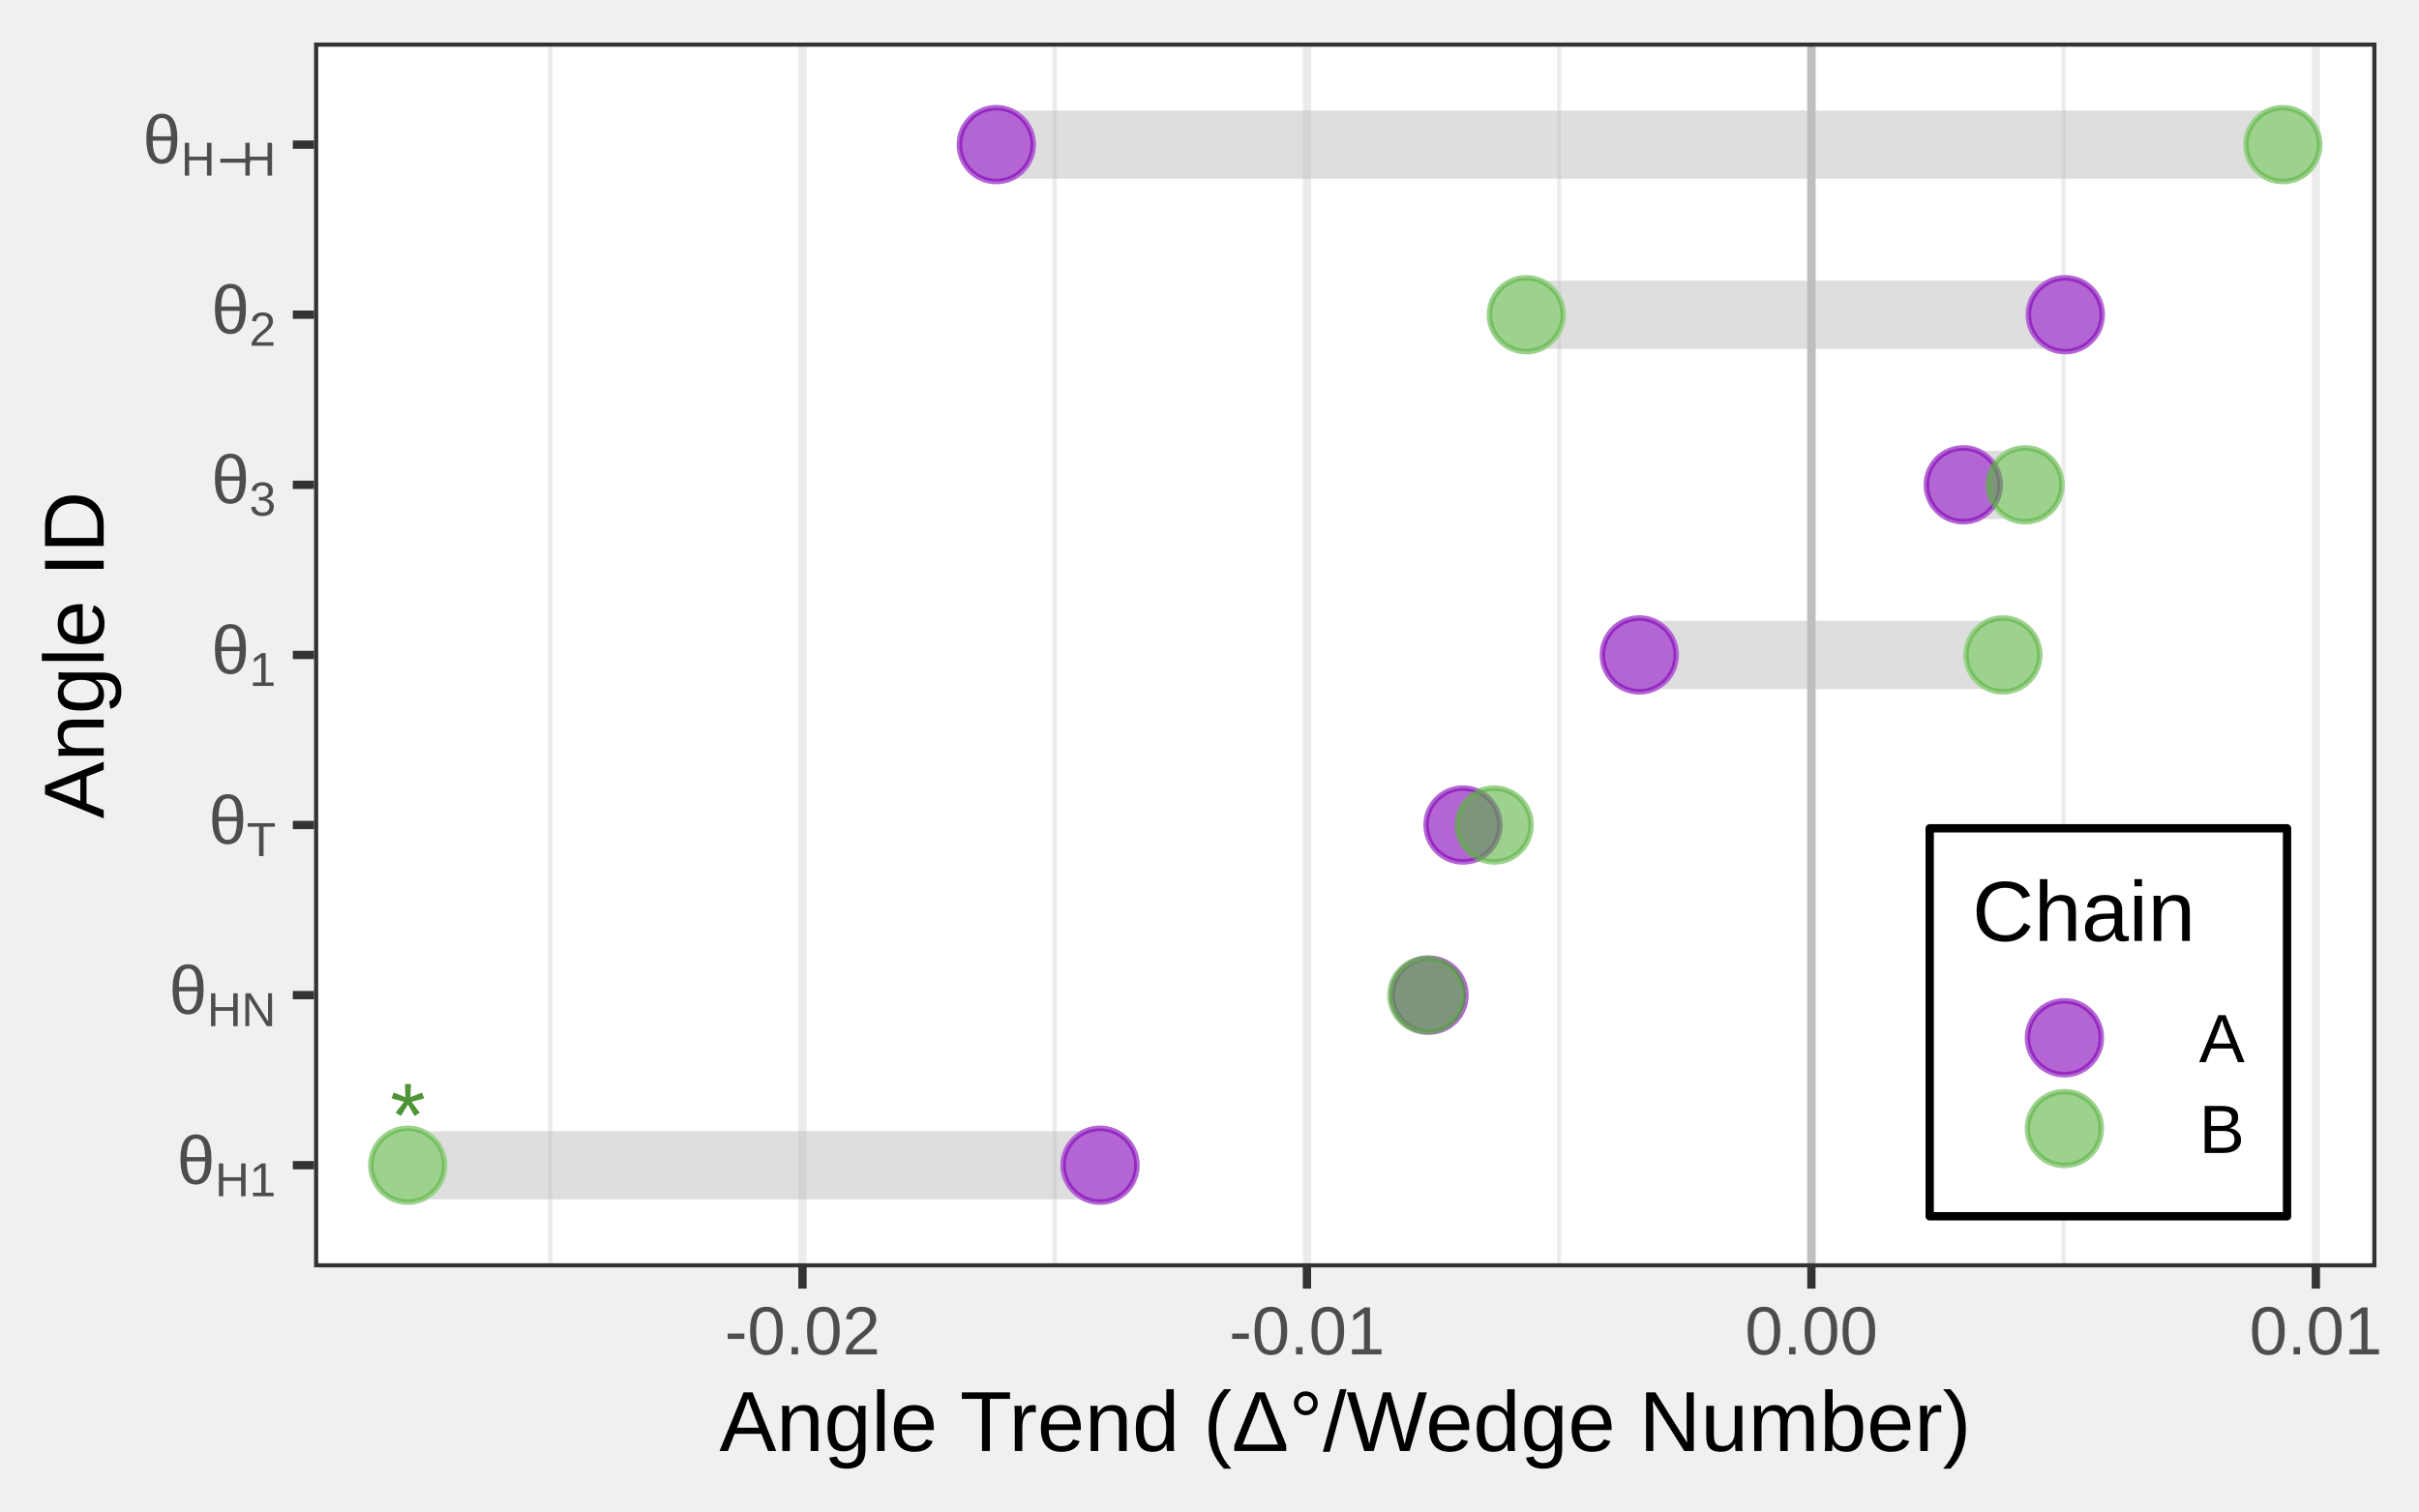
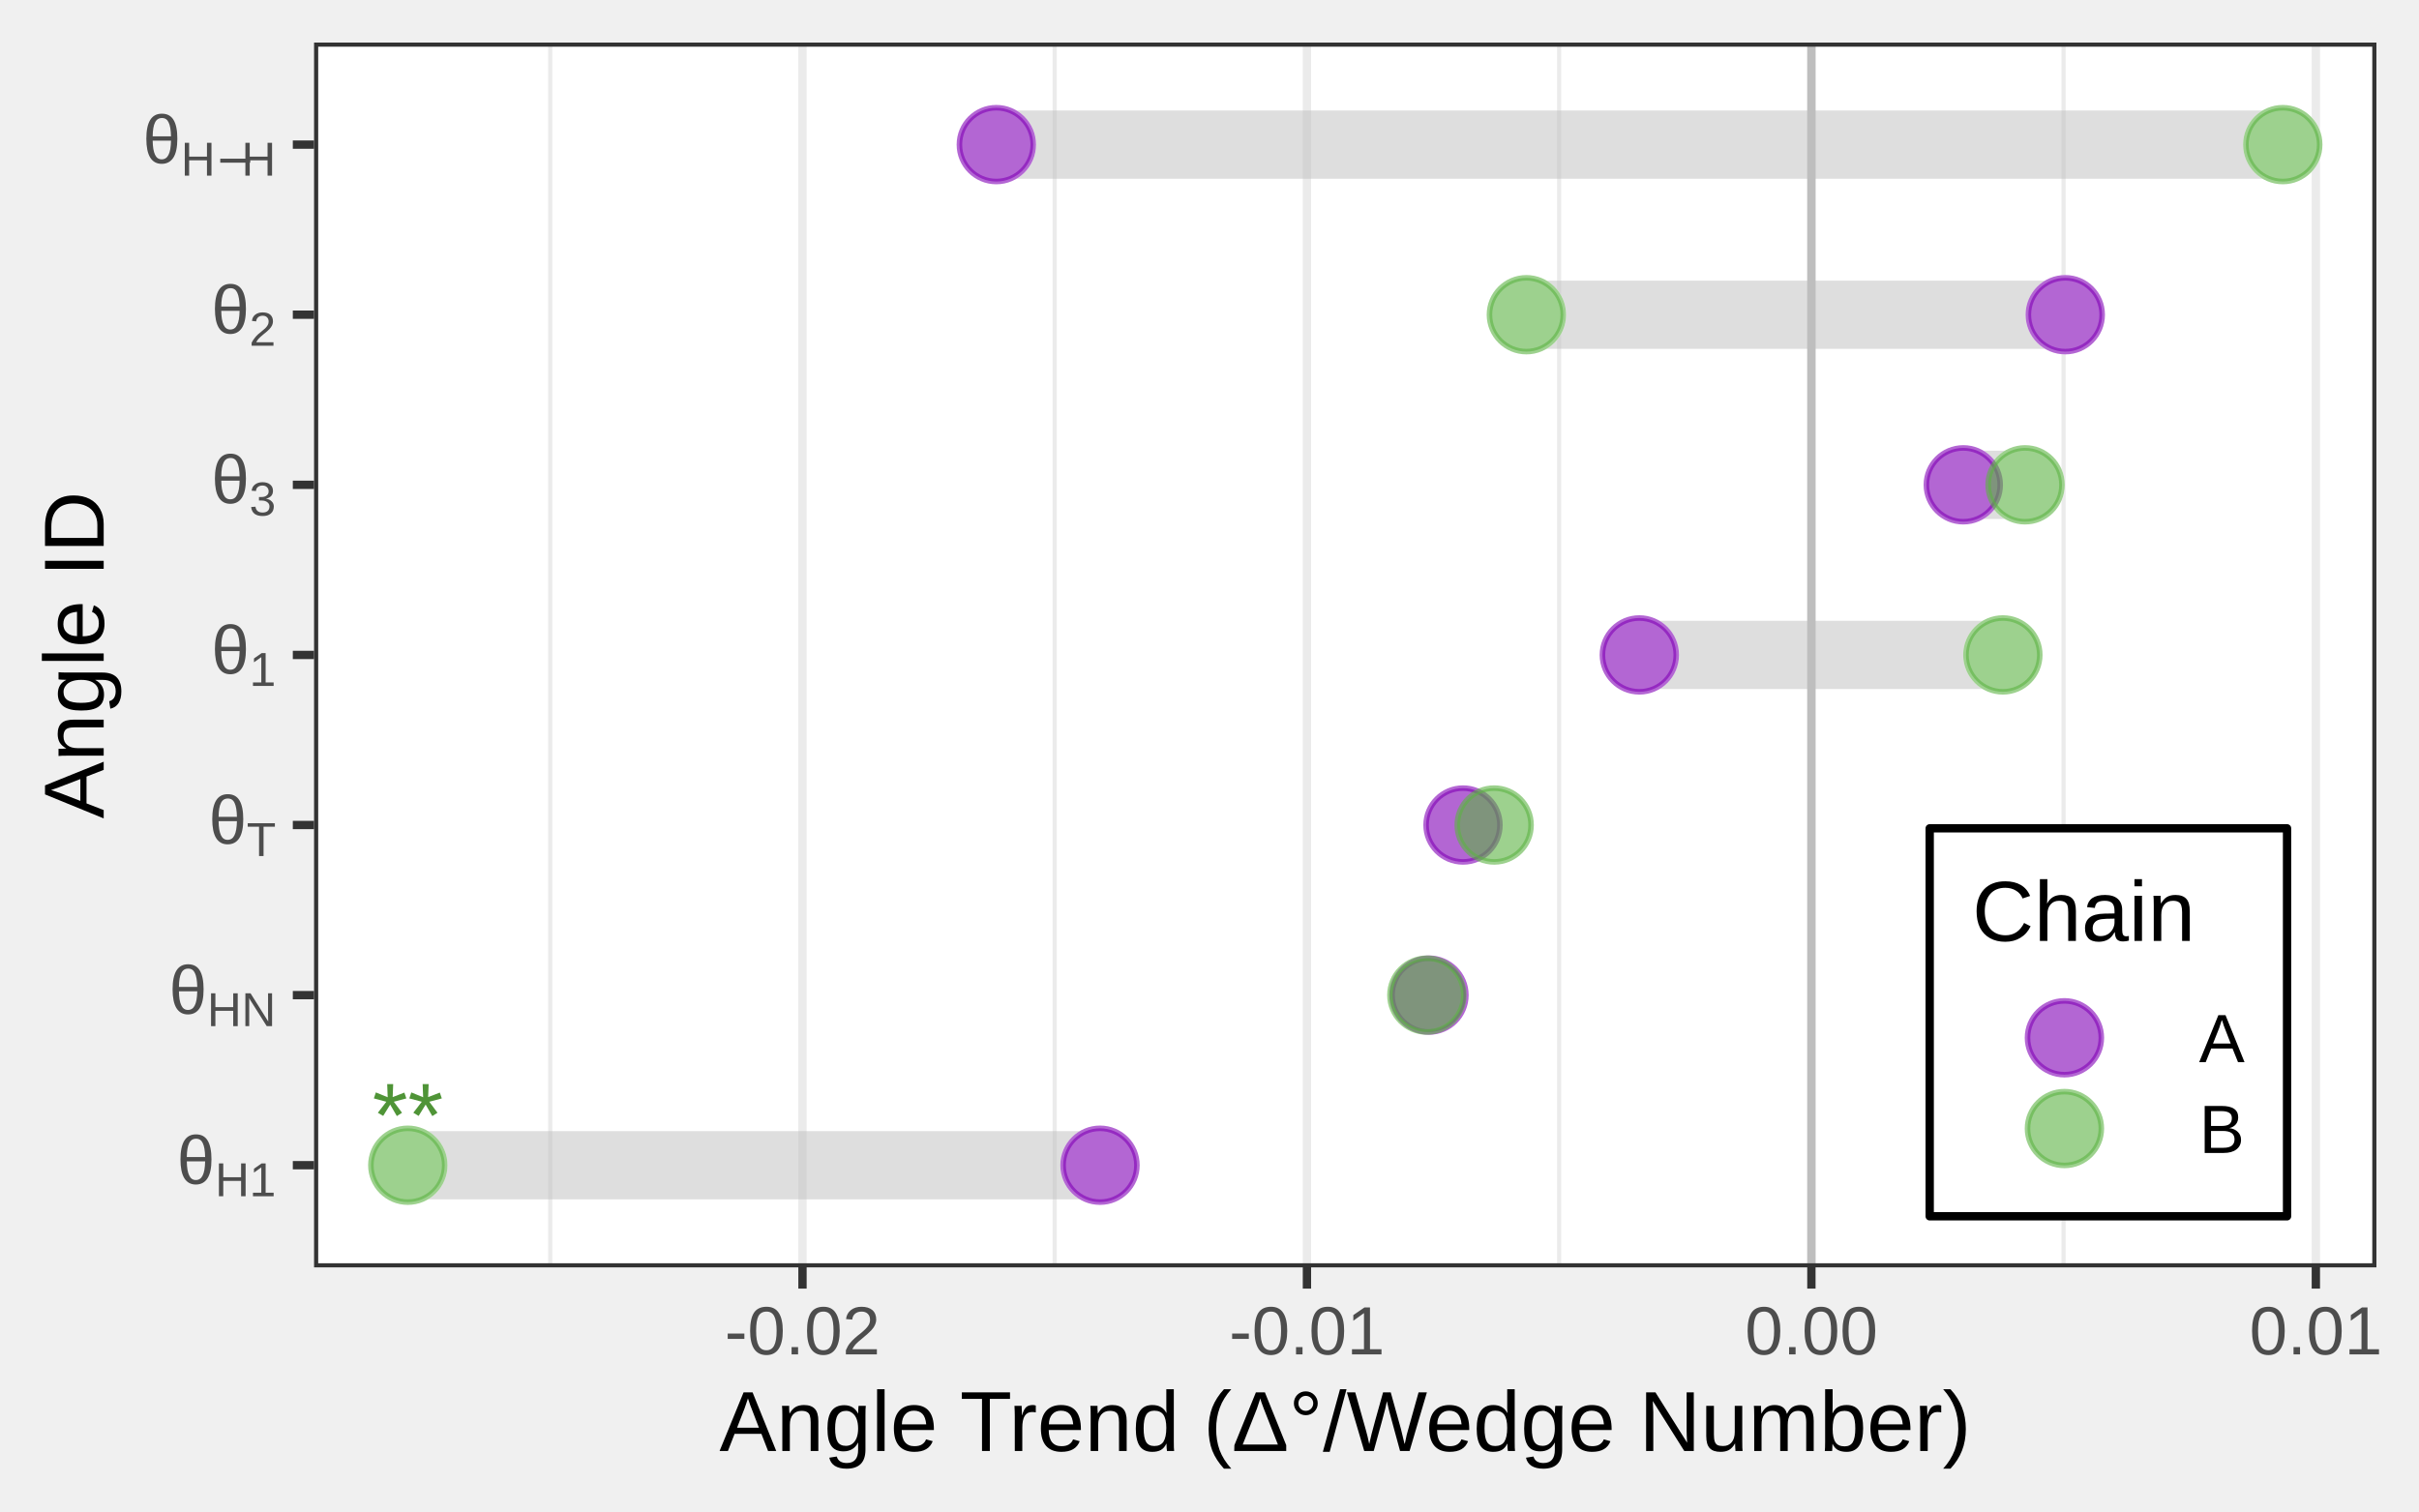
<svg xmlns="http://www.w3.org/2000/svg" width="226.77pt" height="141.73pt" viewBox="0 0 226.77 141.73">
  <g class="svglite">
    <defs>
      <style type="text/css">
    .svglite line, .svglite polyline, .svglite polygon, .svglite path, .svglite rect, .svglite circle {
      fill: none;
      stroke: #000000;
      stroke-linecap: round;
      stroke-linejoin: round;
      stroke-miterlimit: 10.00;
    }
    .svglite text {
      white-space: pre;
    }
    .svglite g.glyphgroup path {
      fill: inherit;
      stroke: none;
    }
  </style>
    </defs>
    <rect width="100%" height="100%" style="stroke: none; fill: none;" />
    <defs>
      <clipPath id="cpMC4wMHwyMjYuNzd8MC4wMHwxNDEuNzM=">
        <rect x="0.00" y="0.00" width="226.77" height="141.73" />
      </clipPath>
    </defs>
    <g clip-path="url(#cpMC4wMHwyMjYuNzd8MC4wMHwxNDEuNzM=)">
</g>
    <defs>
      <clipPath id="cpMjkuNDR8MjIyLjc5fDMuOTl8MTE4Ljgz">
        <rect x="29.44" y="3.99" width="193.34" height="114.85" />
      </clipPath>
    </defs>
    <g clip-path="url(#cpMjkuNDR8MjIyLjc5fDMuOTl8MTE4Ljgz)">
      <rect x="29.44" y="3.99" width="193.34" height="114.85" style="stroke-width: 0.78; stroke: none; fill: #FFFFFF;" />
      <polyline points="51.58,118.83 51.58,3.99 " style="stroke-width: 0.39; stroke: #EBEBEB; stroke-linecap: butt;" />
      <polyline points="98.87,118.83 98.87,3.99 " style="stroke-width: 0.39; stroke: #EBEBEB; stroke-linecap: butt;" />
      <polyline points="146.16,118.83 146.16,3.99 " style="stroke-width: 0.39; stroke: #EBEBEB; stroke-linecap: butt;" />
      <polyline points="193.45,118.83 193.45,3.99 " style="stroke-width: 0.39; stroke: #EBEBEB; stroke-linecap: butt;" />
      <polyline points="75.23,118.83 75.23,3.99 " style="stroke-width: 0.78; stroke: #EBEBEB; stroke-linecap: butt;" />
      <polyline points="122.52,118.83 122.52,3.99 " style="stroke-width: 0.78; stroke: #EBEBEB; stroke-linecap: butt;" />
      <polyline points="169.81,118.83 169.81,3.99 " style="stroke-width: 0.78; stroke: #EBEBEB; stroke-linecap: butt;" />
      <polyline points="217.10,118.83 217.10,3.99 " style="stroke-width: 0.78; stroke: #EBEBEB; stroke-linecap: butt;" />
      <line x1="169.81" y1="118.83" x2="169.81" y2="3.99" style="stroke-width: 0.78; stroke: #BEBEBE; stroke-linecap: butt;" />
      <line x1="103.12" y1="109.26" x2="38.23" y2="109.26" style="stroke-width: 6.40; stroke: #BEBEBE; stroke-opacity: 0.50; stroke-linecap: butt;" />
      <line x1="133.96" y1="93.31" x2="133.76" y2="93.31" style="stroke-width: 6.40; stroke: #BEBEBE; stroke-opacity: 0.50; stroke-linecap: butt;" />
      <line x1="137.15" y1="77.36" x2="140.07" y2="77.36" style="stroke-width: 6.40; stroke: #BEBEBE; stroke-opacity: 0.50; stroke-linecap: butt;" />
      <line x1="153.68" y1="61.41" x2="187.76" y2="61.41" style="stroke-width: 6.40; stroke: #BEBEBE; stroke-opacity: 0.50; stroke-linecap: butt;" />
      <line x1="184.05" y1="45.46" x2="189.84" y2="45.46" style="stroke-width: 6.40; stroke: #BEBEBE; stroke-opacity: 0.50; stroke-linecap: butt;" />
      <line x1="193.61" y1="29.51" x2="143.09" y2="29.51" style="stroke-width: 6.40; stroke: #BEBEBE; stroke-opacity: 0.50; stroke-linecap: butt;" />
      <line x1="93.40" y1="13.56" x2="214.00" y2="13.56" style="stroke-width: 6.40; stroke: #BEBEBE; stroke-opacity: 0.50; stroke-linecap: butt;" />
      <circle cx="153.68" cy="61.41" r="3.46" style="stroke-width: 0.52; stroke: #FFFFFF; fill: #FFFFFF;" />
      <circle cx="187.76" cy="61.41" r="3.46" style="stroke-width: 0.52; stroke: #FFFFFF; fill: #FFFFFF;" />
      <circle cx="193.61" cy="29.51" r="3.46" style="stroke-width: 0.52; stroke: #FFFFFF; fill: #FFFFFF;" />
      <circle cx="143.09" cy="29.51" r="3.46" style="stroke-width: 0.52; stroke: #FFFFFF; fill: #FFFFFF;" />
      <circle cx="184.05" cy="45.46" r="3.46" style="stroke-width: 0.52; stroke: #FFFFFF; fill: #FFFFFF;" />
      <circle cx="189.84" cy="45.46" r="3.46" style="stroke-width: 0.52; stroke: #FFFFFF; fill: #FFFFFF;" />
      <circle cx="137.15" cy="77.36" r="3.46" style="stroke-width: 0.52; stroke: #FFFFFF; fill: #FFFFFF;" />
      <circle cx="140.07" cy="77.36" r="3.46" style="stroke-width: 0.52; stroke: #FFFFFF; fill: #FFFFFF;" />
      <circle cx="93.40" cy="13.56" r="3.46" style="stroke-width: 0.52; stroke: #FFFFFF; fill: #FFFFFF;" />
      <circle cx="214.00" cy="13.56" r="3.46" style="stroke-width: 0.52; stroke: #FFFFFF; fill: #FFFFFF;" />
      <circle cx="103.12" cy="109.26" r="3.46" style="stroke-width: 0.52; stroke: #FFFFFF; fill: #FFFFFF;" />
      <circle cx="38.23" cy="109.26" r="3.46" style="stroke-width: 0.52; stroke: #FFFFFF; fill: #FFFFFF;" />
      <circle cx="133.96" cy="93.31" r="3.46" style="stroke-width: 0.52; stroke: #FFFFFF; fill: #FFFFFF;" />
      <circle cx="133.76" cy="93.31" r="3.46" style="stroke-width: 0.52; stroke: #FFFFFF; fill: #FFFFFF;" />
      <circle cx="153.68" cy="61.41" r="3.46" style="stroke-width: 0.52; stroke: #8100B6; stroke-opacity: 0.60; fill: #8100B6; fill-opacity: 0.60;" />
      <circle cx="187.76" cy="61.41" r="3.46" style="stroke-width: 0.52; stroke: #5CB344; stroke-opacity: 0.60; fill: #5CB344; fill-opacity: 0.60;" />
      <circle cx="193.61" cy="29.51" r="3.46" style="stroke-width: 0.52; stroke: #8100B6; stroke-opacity: 0.60; fill: #8100B6; fill-opacity: 0.60;" />
      <circle cx="143.09" cy="29.51" r="3.46" style="stroke-width: 0.52; stroke: #5CB344; stroke-opacity: 0.60; fill: #5CB344; fill-opacity: 0.60;" />
      <circle cx="184.05" cy="45.46" r="3.46" style="stroke-width: 0.52; stroke: #8100B6; stroke-opacity: 0.60; fill: #8100B6; fill-opacity: 0.60;" />
      <circle cx="189.84" cy="45.46" r="3.46" style="stroke-width: 0.52; stroke: #5CB344; stroke-opacity: 0.60; fill: #5CB344; fill-opacity: 0.60;" />
      <circle cx="137.15" cy="77.36" r="3.46" style="stroke-width: 0.52; stroke: #8100B6; stroke-opacity: 0.60; fill: #8100B6; fill-opacity: 0.60;" />
      <circle cx="140.07" cy="77.36" r="3.46" style="stroke-width: 0.52; stroke: #5CB344; stroke-opacity: 0.60; fill: #5CB344; fill-opacity: 0.60;" />
      <circle cx="93.40" cy="13.56" r="3.46" style="stroke-width: 0.52; stroke: #8100B6; stroke-opacity: 0.60; fill: #8100B6; fill-opacity: 0.60;" />
      <circle cx="214.00" cy="13.56" r="3.46" style="stroke-width: 0.52; stroke: #5CB344; stroke-opacity: 0.60; fill: #5CB344; fill-opacity: 0.60;" />
      <circle cx="103.12" cy="109.26" r="3.46" style="stroke-width: 0.52; stroke: #8100B6; stroke-opacity: 0.60; fill: #8100B6; fill-opacity: 0.60;" />
      <circle cx="38.23" cy="109.26" r="3.46" style="stroke-width: 0.52; stroke: #5CB344; stroke-opacity: 0.60; fill: #5CB344; fill-opacity: 0.60;" />
      <circle cx="133.96" cy="93.31" r="3.46" style="stroke-width: 0.52; stroke: #8100B6; stroke-opacity: 0.60; fill: #8100B6; fill-opacity: 0.60;" />
      <circle cx="133.76" cy="93.31" r="3.46" style="stroke-width: 0.52; stroke: #5CB344; stroke-opacity: 0.60; fill: #5CB344; fill-opacity: 0.60;" />
      <text x="153.68" y="60.48" text-anchor="middle" style="font-size: 8.54px;fill: #8100B6; font-family: &quot;Arial&quot;;" textLength="2.38px" lengthAdjust="spacingAndGlyphs"> </text>
      <text x="193.61" y="28.58" text-anchor="middle" style="font-size: 8.54px;fill: #8100B6; font-family: &quot;Arial&quot;;" textLength="2.38px" lengthAdjust="spacingAndGlyphs"> </text>
      <text x="184.05" y="44.53" text-anchor="middle" style="font-size: 8.54px;fill: #8100B6; font-family: &quot;Arial&quot;;" textLength="2.38px" lengthAdjust="spacingAndGlyphs"> </text>
      <text x="137.15" y="76.43" text-anchor="middle" style="font-size: 8.54px;fill: #8100B6; font-family: &quot;Arial&quot;;" textLength="2.38px" lengthAdjust="spacingAndGlyphs"> </text>
      <text x="93.40" y="12.62" text-anchor="middle" style="font-size: 8.54px;fill: #8100B6; font-family: &quot;Arial&quot;;" textLength="2.38px" lengthAdjust="spacingAndGlyphs"> </text>
      <text x="103.12" y="108.33" text-anchor="middle" style="font-size: 8.54px;fill: #8100B6; font-family: &quot;Arial&quot;;" textLength="2.38px" lengthAdjust="spacingAndGlyphs"> </text>
      <text x="133.96" y="92.38" text-anchor="middle" style="font-size: 8.54px;fill: #8100B6; font-family: &quot;Arial&quot;;" textLength="2.38px" lengthAdjust="spacingAndGlyphs"> </text>
      <text x="187.76" y="59.68" text-anchor="middle" style="font-size: 8.54px;fill: #4F9437; font-family: &quot;Arial&quot;;" textLength="2.38px" lengthAdjust="spacingAndGlyphs"> </text>
      <text x="143.09" y="27.78" text-anchor="middle" style="font-size: 8.54px;fill: #4F9437; font-family: &quot;Arial&quot;;" textLength="2.38px" lengthAdjust="spacingAndGlyphs"> </text>
      <text x="189.84" y="43.73" text-anchor="middle" style="font-size: 8.54px;fill: #4F9437; font-family: &quot;Arial&quot;;" textLength="2.38px" lengthAdjust="spacingAndGlyphs"> </text>
      <text x="140.07" y="75.63" text-anchor="middle" style="font-size: 8.54px;fill: #4F9437; font-family: &quot;Arial&quot;;" textLength="2.38px" lengthAdjust="spacingAndGlyphs"> </text>
      <text x="214.00" y="11.83" text-anchor="middle" style="font-size: 8.54px;fill: #4F9437; font-family: &quot;Arial&quot;;" textLength="2.38px" lengthAdjust="spacingAndGlyphs"> </text>
-       <text x="38.23" y="107.53" text-anchor="middle" style="font-size: 8.54px;fill: #4F9437; font-family: &quot;Arial&quot;;" textLength="3.31px" lengthAdjust="spacingAndGlyphs">*</text>
+       <text x="38.23" y="107.53" text-anchor="middle" style="font-size: 8.54px;fill: #4F9437; font-family: &quot;Arial&quot;;" textLength="6.62px" lengthAdjust="spacingAndGlyphs">**</text>
      <text x="133.76" y="91.58" text-anchor="middle" style="font-size: 8.54px;fill: #4F9437; font-family: &quot;Arial&quot;;" textLength="2.38px" lengthAdjust="spacingAndGlyphs"> </text>
      <rect x="29.44" y="3.99" width="193.34" height="114.85" style="stroke-width: 0.78; stroke: #333333;" />
    </g>
    <g clip-path="url(#cpMC4wMHwyMjYuNzd8MC4wMHwxNDEuNzM=)">
      <text x="16.59" y="111.01" style="font-size: 6.40px;fill: #4D4D4D; font-family: &quot;Arial&quot;;" textLength="3.55px" lengthAdjust="spacingAndGlyphs">θ</text>
      <text x="20.15" y="112.17" style="font-size: 4.48px;fill: #4D4D4D; font-family: &quot;Arial&quot;;" textLength="3.23px" lengthAdjust="spacingAndGlyphs">H</text>
      <text x="23.37" y="112.17" style="font-size: 4.48px;fill: #4D4D4D; font-family: &quot;Arial&quot;;" textLength="2.48px" lengthAdjust="spacingAndGlyphs">1</text>
      <text x="15.85" y="95.06" style="font-size: 6.40px;fill: #4D4D4D; font-family: &quot;Arial&quot;;" textLength="3.55px" lengthAdjust="spacingAndGlyphs">θ</text>
      <text x="19.41" y="96.22" style="font-size: 4.48px;fill: #4D4D4D; font-family: &quot;Arial&quot;;" textLength="3.23px" lengthAdjust="spacingAndGlyphs">H</text>
      <text x="22.63" y="96.22" style="font-size: 4.48px;fill: #4D4D4D; font-family: &quot;Arial&quot;;" textLength="3.23px" lengthAdjust="spacingAndGlyphs">N</text>
      <text x="19.57" y="79.11" style="font-size: 6.40px;fill: #4D4D4D; font-family: &quot;Arial&quot;;" textLength="3.55px" lengthAdjust="spacingAndGlyphs">θ</text>
      <text x="23.13" y="80.27" style="font-size: 4.48px;fill: #4D4D4D; font-family: &quot;Arial&quot;;" textLength="2.73px" lengthAdjust="spacingAndGlyphs">T</text>
      <text x="19.82" y="63.16" style="font-size: 6.40px;fill: #4D4D4D; font-family: &quot;Arial&quot;;" textLength="3.55px" lengthAdjust="spacingAndGlyphs">θ</text>
      <text x="23.37" y="64.32" style="font-size: 4.48px;fill: #4D4D4D; font-family: &quot;Arial&quot;;" textLength="2.48px" lengthAdjust="spacingAndGlyphs">1</text>
      <text x="19.82" y="47.18" style="font-size: 6.40px;fill: #4D4D4D; font-family: &quot;Arial&quot;;" textLength="3.55px" lengthAdjust="spacingAndGlyphs">θ</text>
      <text x="23.37" y="48.34" style="font-size: 4.48px;fill: #4D4D4D; font-family: &quot;Arial&quot;;" textLength="2.48px" lengthAdjust="spacingAndGlyphs">3</text>
      <text x="19.82" y="31.26" style="font-size: 6.40px;fill: #4D4D4D; font-family: &quot;Arial&quot;;" textLength="3.55px" lengthAdjust="spacingAndGlyphs">θ</text>
      <text x="23.37" y="32.42" style="font-size: 4.48px;fill: #4D4D4D; font-family: &quot;Arial&quot;;" textLength="2.48px" lengthAdjust="spacingAndGlyphs">2</text>
      <text x="13.39" y="15.30" style="font-size: 6.40px;fill: #4D4D4D; font-family: &quot;Arial&quot;;" textLength="3.55px" lengthAdjust="spacingAndGlyphs">θ</text>
      <text x="16.95" y="16.47" style="font-size: 4.48px;fill: #4D4D4D; font-family: &quot;Arial&quot;;" textLength="3.23px" lengthAdjust="spacingAndGlyphs">H</text>
      <text x="20.18" y="16.47" style="font-size: 4.48px;fill: #4D4D4D; font-family: &quot;Symbol&quot;;" textLength="2.45px" lengthAdjust="spacingAndGlyphs">−</text>
      <text x="22.63" y="16.47" style="font-size: 4.48px;fill: #4D4D4D; font-family: &quot;Arial&quot;;" textLength="3.23px" lengthAdjust="spacingAndGlyphs">H</text>
      <polyline points="27.45,109.26 29.44,109.26 " style="stroke-width: 0.78; stroke: #333333; stroke-linecap: butt;" />
      <polyline points="27.45,93.31 29.44,93.31 " style="stroke-width: 0.78; stroke: #333333; stroke-linecap: butt;" />
      <polyline points="27.45,77.36 29.44,77.36 " style="stroke-width: 0.78; stroke: #333333; stroke-linecap: butt;" />
      <polyline points="27.45,61.41 29.44,61.41 " style="stroke-width: 0.78; stroke: #333333; stroke-linecap: butt;" />
      <polyline points="27.45,45.46 29.44,45.46 " style="stroke-width: 0.78; stroke: #333333; stroke-linecap: butt;" />
      <polyline points="27.45,29.51 29.44,29.51 " style="stroke-width: 0.78; stroke: #333333; stroke-linecap: butt;" />
      <polyline points="27.45,13.56 29.44,13.56 " style="stroke-width: 0.78; stroke: #333333; stroke-linecap: butt;" />
      <polyline points="75.23,120.83 75.23,118.83 " style="stroke-width: 0.78; stroke: #333333; stroke-linecap: butt;" />
      <polyline points="122.52,120.83 122.52,118.83 " style="stroke-width: 0.78; stroke: #333333; stroke-linecap: butt;" />
      <polyline points="169.81,120.83 169.81,118.83 " style="stroke-width: 0.78; stroke: #333333; stroke-linecap: butt;" />
      <polyline points="217.10,120.83 217.10,118.83 " style="stroke-width: 0.78; stroke: #333333; stroke-linecap: butt;" />
      <text x="75.23" y="127.00" text-anchor="middle" style="font-size: 6.40px;fill: #4D4D4D; font-family: &quot;Arial&quot;;" textLength="14.55px" lengthAdjust="spacingAndGlyphs">-0.02</text>
      <text x="122.52" y="127.00" text-anchor="middle" style="font-size: 6.40px;fill: #4D4D4D; font-family: &quot;Arial&quot;;" textLength="14.55px" lengthAdjust="spacingAndGlyphs">-0.01</text>
      <text x="169.81" y="127.00" text-anchor="middle" style="font-size: 6.40px;fill: #4D4D4D; font-family: &quot;Arial&quot;;" textLength="12.42px" lengthAdjust="spacingAndGlyphs">0.00</text>
      <text x="217.10" y="127.00" text-anchor="middle" style="font-size: 6.40px;fill: #4D4D4D; font-family: &quot;Arial&quot;;" textLength="12.42px" lengthAdjust="spacingAndGlyphs">0.01</text>
      <text x="126.11" y="136.06" text-anchor="middle" style="font-size: 8.00px; font-family: &quot;Arial&quot;;" textLength="117.44px" lengthAdjust="spacingAndGlyphs">Angle Trend (Δ°/Wedge Number)</text>
      <text transform="translate(9.72,61.41) rotate(-90)" text-anchor="middle" style="font-size: 8.00px; font-family: &quot;Arial&quot;;" textLength="30.70px" lengthAdjust="spacingAndGlyphs">Angle ID</text>
      <rect x="180.90" y="77.67" width="33.50" height="36.38" style="stroke-width: 0.78; fill: #FFFFFF;" />
      <text x="184.89" y="88.23" style="font-size: 8.00px; font-family: &quot;Arial&quot;;" textLength="20.92px" lengthAdjust="spacingAndGlyphs">Chain</text>
      <rect x="184.89" y="93.06" width="17.28" height="8.50" style="stroke-width: 0.78; stroke: none; fill: #FFFFFF;" />
      <circle cx="193.53" cy="97.31" r="3.46" style="stroke-width: 0.52; stroke: #8100B6; stroke-opacity: 0.60; fill: #8100B6; fill-opacity: 0.60;" />
      <rect x="184.89" y="101.56" width="17.28" height="8.50" style="stroke-width: 0.78; stroke: none; fill: #FFFFFF;" />
      <circle cx="193.53" cy="105.82" r="3.46" style="stroke-width: 0.52; stroke: #5CB344; stroke-opacity: 0.60; fill: #5CB344; fill-opacity: 0.60;" />
      <text x="206.15" y="99.60" style="font-size: 6.40px; font-family: &quot;Arial&quot;;" textLength="4.27px" lengthAdjust="spacingAndGlyphs">A</text>
      <text x="206.15" y="108.11" style="font-size: 6.40px; font-family: &quot;Arial&quot;;" textLength="4.27px" lengthAdjust="spacingAndGlyphs">B</text>
    </g>
  </g>
</svg>
